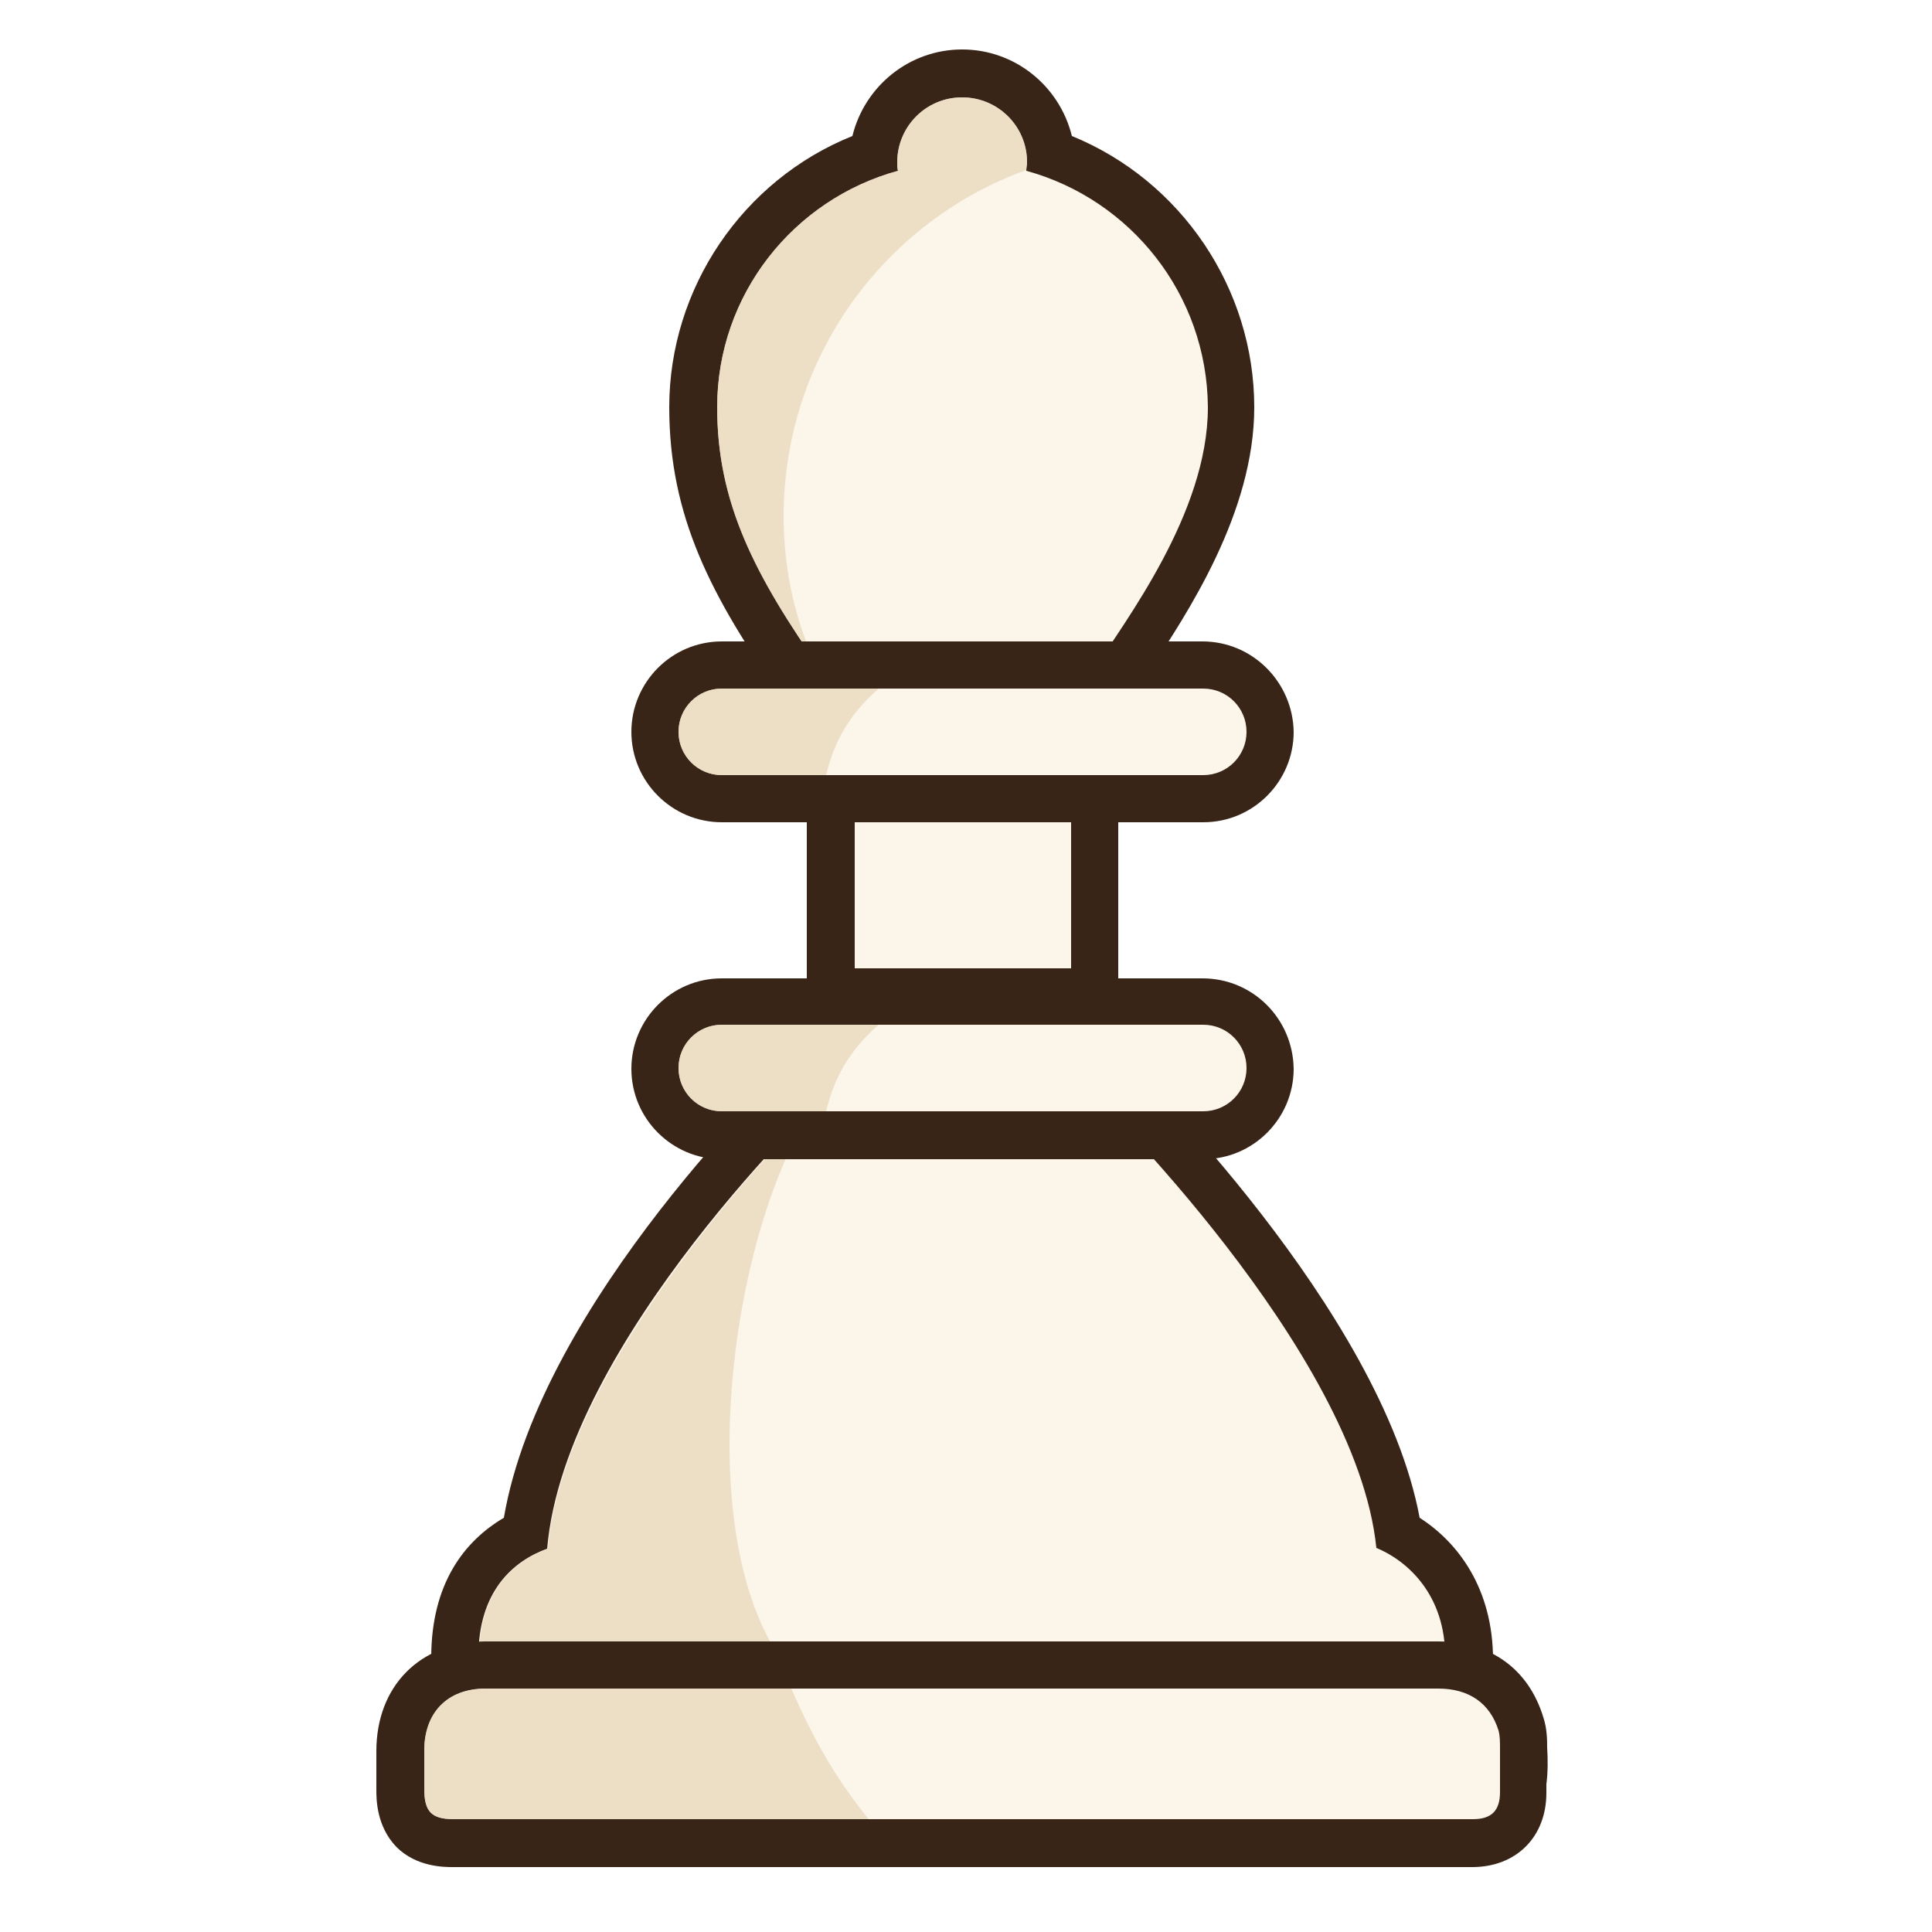
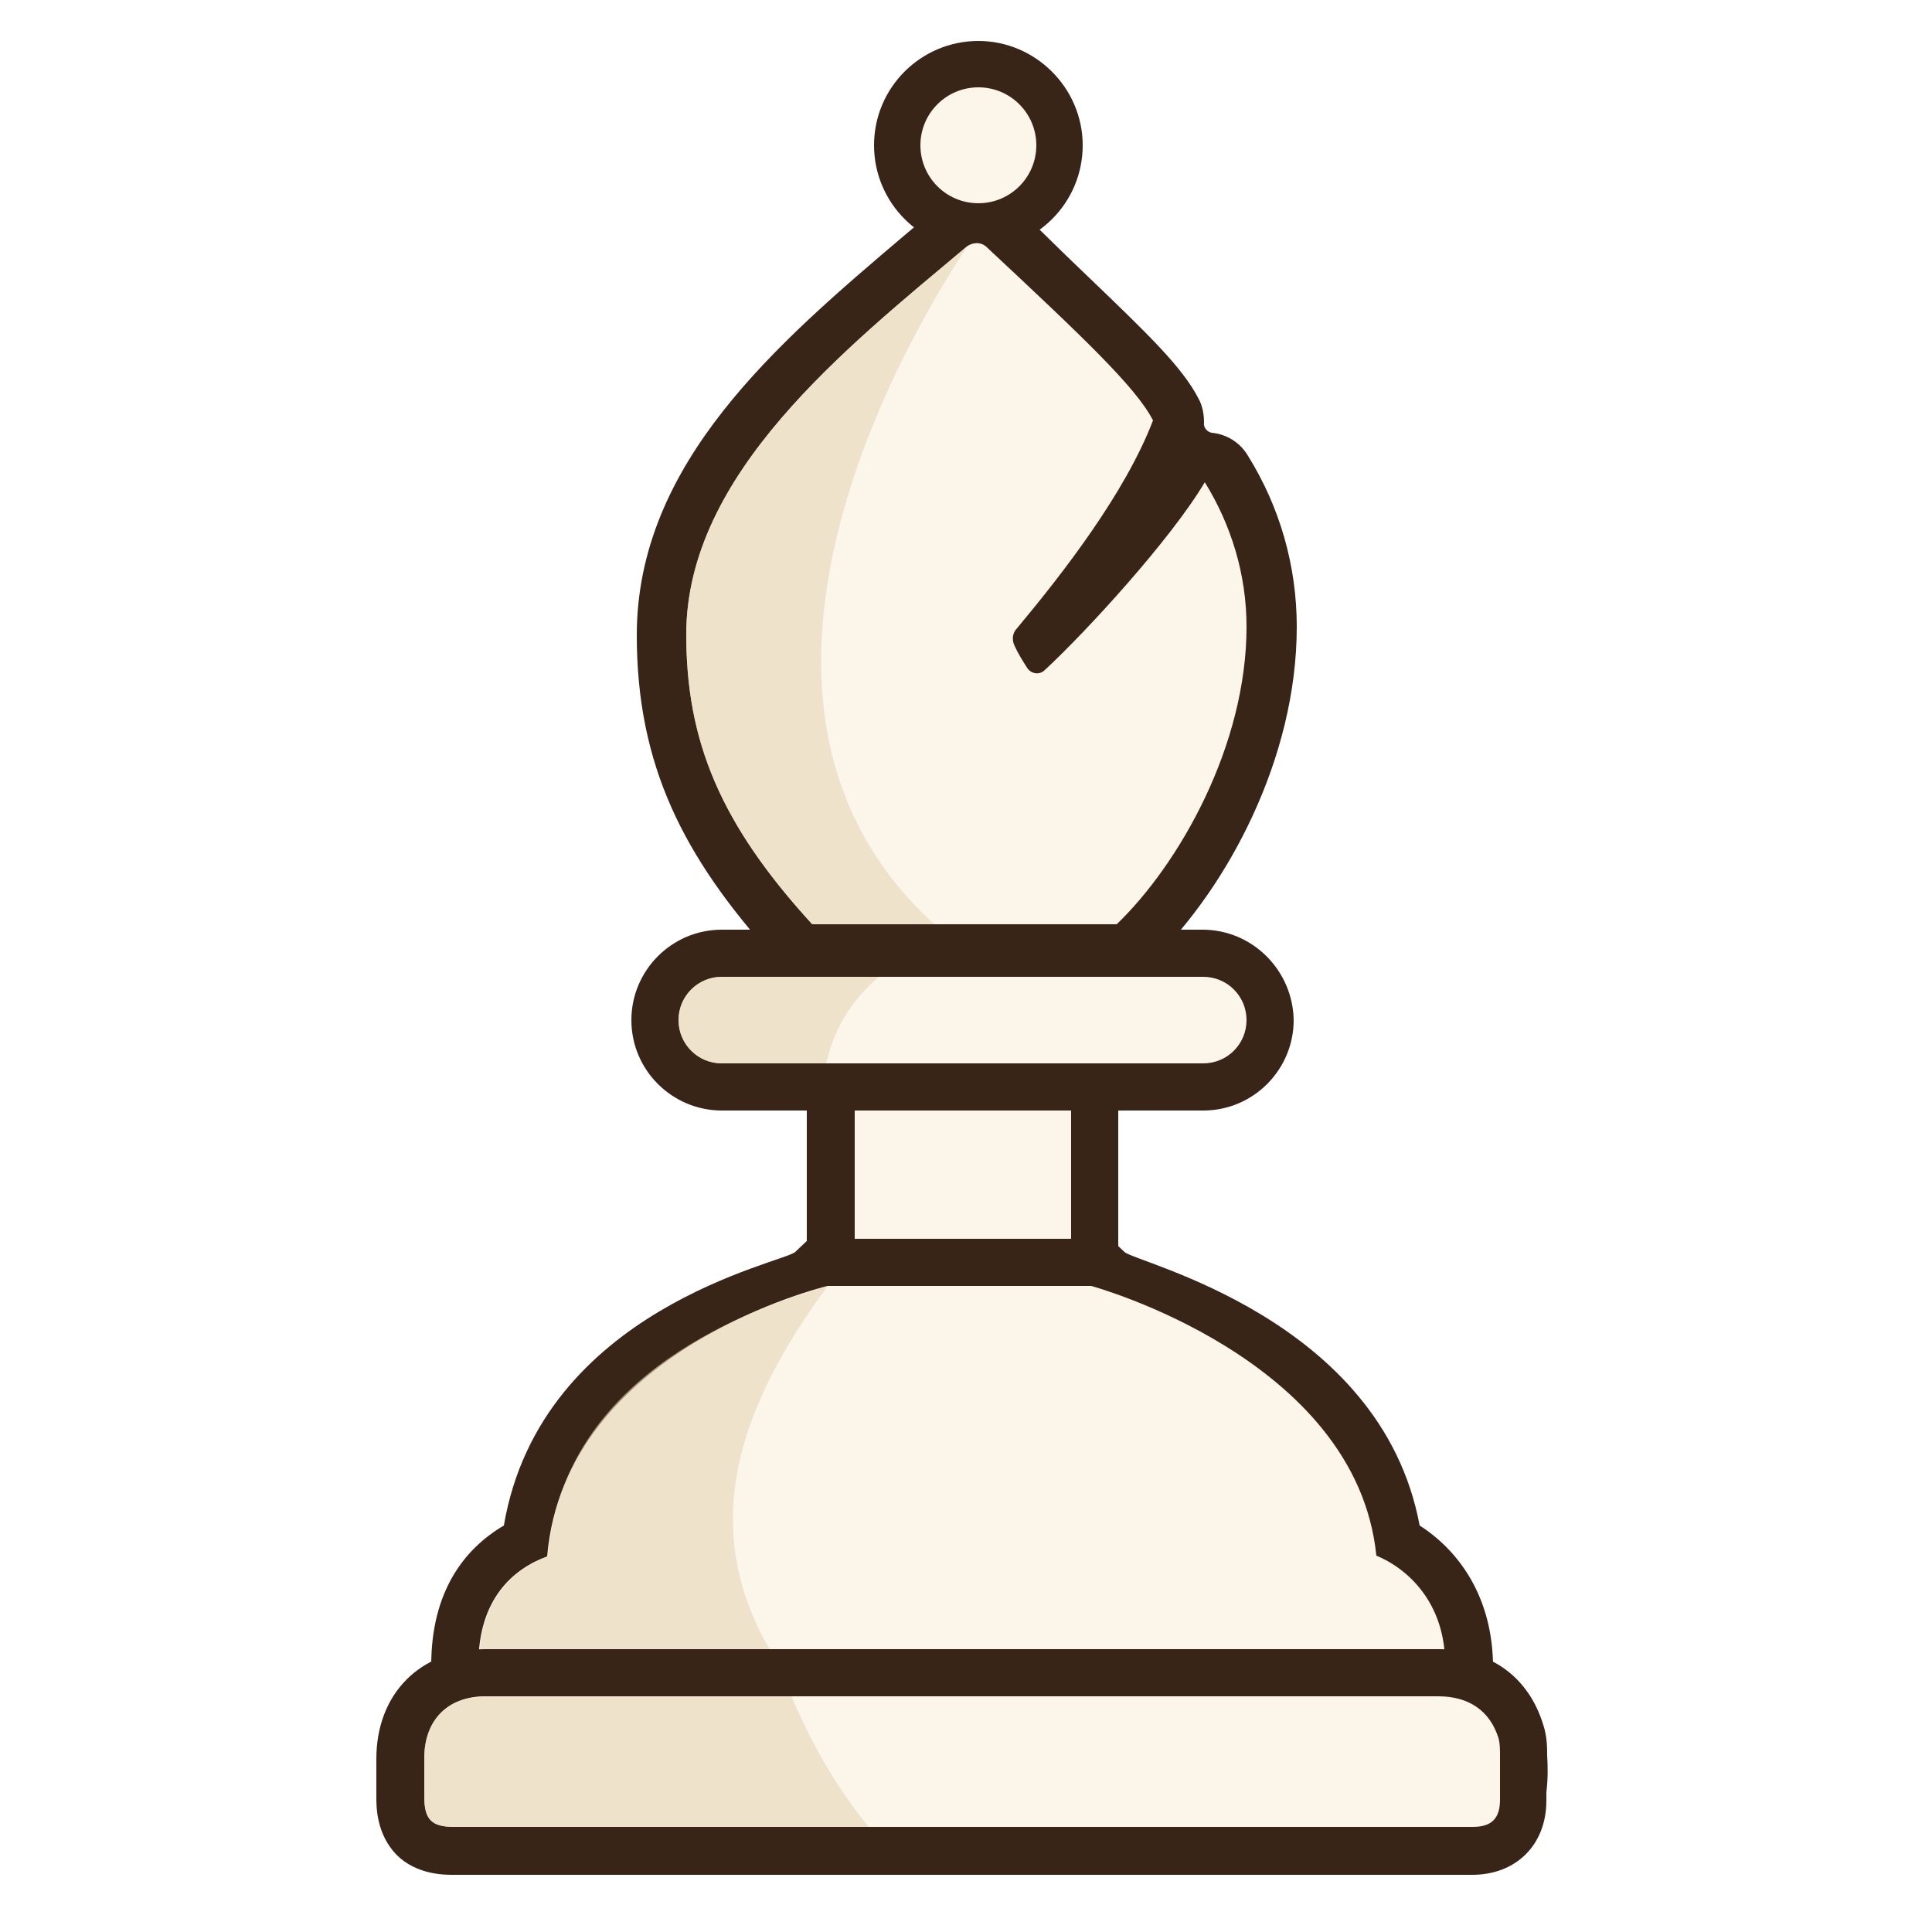
<svg xmlns="http://www.w3.org/2000/svg" version="1.1" id="Capa_1" x="0px" y="0px" viewBox="0 0 250 250" style="enable-background:new 0 0 250 250;" xml:space="preserve">
  <style type="text/css">
- 	.st0{fill:#382517;}
- 	.st1{fill:#FBF5EA;}
- 	.st2{opacity:0.7;fill:#E7D5B6;}
+ 	.st0{fill:#FBF5EA;}
+ 	.st1{fill:#382517;}
+ 	.st2{opacity:0.6;}
+ 	.st3{fill:#E7D5B6;}
+ 	.st4{opacity:0.6;enable-background:new    ;}
+ 	.st5{opacity:0.6;fill:#E7D5B6;enable-background:new    ;}
</style>
  <g>
-     <path class="st0" d="M183.7,196.4c-5-26.9-36.8-58-38.2-59.4l-1.8-1.7h-39l-1.8,1.7c-1.4,1.4-32.9,31.3-37.7,59.4   c-5.1,3-9.4,8.5-9.4,18.1l0,8.1h6.1l131.3,0v-7.8C193.2,205.6,188.7,199.6,183.7,196.4z" />
-     <path class="st1" d="M178.1,200.3c-2.6-25.6-36.9-58.9-36.9-58.9h-34.1c0,0-34,32-36.3,59c-4.4,1.6-8.9,5.5-8.9,14l125.1,0.2   C187.1,206.3,182,201.9,178.1,200.3z" />
-     <rect x="104.4" y="97" class="st0" width="40.3" height="34.4" />
-     <rect x="110.6" y="103.1" class="st1" width="28" height="22.2" />
-     <path class="st0" d="M138.7,17.6c-1.6-6.5-7.4-11.2-14.2-11.2c-6.8,0-12.6,4.7-14.2,11.2c-14.2,5.7-23.7,19.7-23.7,35.1   c0,14.1,5.4,24.5,14.7,37.7l1.8,2.6h41.6l1.8-2.9c0.5-0.9,1.2-1.9,2-3l0.1-0.1c5.1-7.7,13.7-20.7,13.7-34.3   C162.3,37.4,152.9,23.4,138.7,17.6z" />
-     <path class="st1" d="M132.8,22.1c0-0.4,0.1-0.7,0.1-1.1c0-4.7-3.8-8.4-8.4-8.4c-4.7,0-8.4,3.8-8.4,8.4c0,0.4,0,0.8,0.1,1.1   c-13.5,3.7-23.4,16-23.4,30.6c0,12.3,4.8,21.7,13.6,34.2c0,0,31.4,0,35,0c4.2-6.6,14.9-20.5,14.9-34.2   C156.2,38.1,146.3,25.8,132.8,22.1z" />
-     <path class="st2" d="M105.7,142.8c-7.8,7.9-32.9,35-34.8,57.6c-4.4,1.6-8.9,5.5-8.9,14l38.9,0.1C88.9,196.5,95.3,157,105.7,142.8z" />
-     <path class="st0" d="M200.2,226.1L200.2,226.1c0-0.9,0-2.4-0.5-3.9c-1.9-6.2-6.8-9.8-13.6-9.8l-119.6,0l-1.2,0c-0.9,0-1.8,0-2.6,0   c-8.4,0.1-14,5.8-14,14.2l0,5c0,1.2,0,4.7,2.6,7.4c2.6,2.6,6.2,2.6,7.3,2.6h131.9c5.7,0,9.6-3.9,9.6-9.6l0-1.1   C200.3,229.3,200.3,227.7,200.2,226.1z" />
-     <path class="st1" d="M124.5,235.4c-21.9,0-43.9,0-65.8,0c-2.9,0-3.8-1-3.8-3.9c0-1.7,0-3.3,0-5c0-4.9,3-8,7.9-8c1.2,0,2.5,0,3.7,0   c39.9,0,79.7,0,119.6,0c4,0,6.7,1.9,7.8,5.4c0.2,0.7,0.2,1.5,0.2,2.3c0,1.9,0,3.8,0,5.7c0,2.4-1.1,3.5-3.5,3.5   C168.6,235.4,146.6,235.4,124.5,235.4z" />
-     <path class="st2" d="M101.4,66.8c0-20.6,13.1-38.2,31.4-44.8c0-0.3,0.1-0.7,0.1-1c0-4.7-3.8-8.4-8.4-8.4c-4.7,0-8.4,3.8-8.4,8.4   c0,0.4,0,0.8,0.1,1.1c-13.5,3.7-23.4,16-23.4,30.6c0,11.7,4.3,20.7,12.3,32.3C102.7,79.4,101.4,73.3,101.4,66.8z" />
-     <path class="st2" d="M102.4,218.5c-11.3,0-24.6,0-35.9,0c-1.2,0-2.5,0-3.7,0c-4.9,0.1-7.9,3.1-7.9,8c0,1.7,0,3.3,0,5   c0,2.9,1,3.9,3.8,3.9c10.4,0,43.3,0,53.7,0C108.7,230.8,105.7,226.1,102.4,218.5z" />
+     <circle class="st0" cx="126.6" cy="18.8" r="7.5" />
+     <path class="st1" d="M126.6,32.3c-7.5,0-13.5-6.1-13.5-13.5c0-7.5,6.1-13.5,13.5-13.5s13.5,6.1,13.5,13.5   C140.1,26.3,134,32.3,126.6,32.3z M126.6,17.3c-0.8,0-1.5,0.7-1.5,1.5s0.7,1.5,1.5,1.5s1.5-0.7,1.5-1.5   C128.1,17.9,127.4,17.3,126.6,17.3z" />
+   </g>
+   <g>
    <g>
-       <path class="st0" d="M155.6,83H93.4c-6.5,0-11.7,5.3-11.7,11.7c0,6.5,5.3,11.7,11.7,11.7h62.3c6.5,0,11.7-5.3,11.7-11.7    C167.3,88.3,162.1,83,155.6,83z" />
-       <path class="st1" d="M93.4,100.3h62.3c3.1,0,5.6-2.5,5.6-5.6c0-3.1-2.5-5.6-5.6-5.6H93.4c-3.1,0-5.6,2.5-5.6,5.6    C87.8,97.8,90.3,100.3,93.4,100.3z" />
-       <path class="st2" d="M93.4,100.3h13.5c1-4.2,2.9-7.8,6.8-11.2H93.4c-3.1,0-5.6,2.5-5.6,5.6S90.3,100.3,93.4,100.3z" />
+       <path class="st1" d="M161.5,59c-1-1.7-2.7-2.8-4.7-3c-0.6-0.1-1.1-0.7-1-1.3c0-1.1-0.2-2.2-0.7-3.1c-2.1-4.1-6.7-8.5-14.2-15.7    c-3.8-3.6-8.2-8-13.3-13c-0.5-0.5-1.2-0.5-1.7-0.1c-2.9,2.6-5.8,5.1-8.8,7.6c-16.5,14-34.7,29.5-34.7,51.8    c0,16.8,6,28.6,17.6,41.5c1.5,1.6,3.6,2.5,5.7,2.5H144c2.1,0,4-0.8,5.5-2.3c9.2-9.1,18.3-25.6,18.3-42.8    C167.8,73.2,165.6,65.6,161.5,59z M126.1,39.6c2,1.9,3.8,3.7,5.6,5.4l0.2,0.1c3.7,3.6,7.3,7,9.5,9.5c0.3,0.4,0.4,0.9,0.2,1.4    c-3.1,6.3-9.1,14.8-15,21.4c-2.1,2.3-2.6,5.7-1.3,8.5c1.4,3,3.3,5.6,3.5,5.9c1.7,2.3,4.7,3.2,7.4,2.2c5.1-1.8,11.3-8.7,16.4-15.3    c0.7-0.9,2.2-0.5,2.3,0.7c0,0.5,0.1,1.1,0.1,1.6c0,11.9-6.3,24.3-12.6,31.6c-0.2,0.3-0.6,0.4-1,0.4h-32.6c-0.4,0-0.7-0.2-1-0.5    c-8.1-9.7-11.4-18.9-11.4-31.5c0-16.2,14.1-28.2,29.1-40.9L126.1,39.6z" />
    </g>
    <g>
-       <path class="st0" d="M155.6,126.6H93.4c-6.5,0-11.7,5.3-11.7,11.7c0,6.5,5.3,11.7,11.7,11.7h62.3c6.5,0,11.7-5.3,11.7-11.7    C167.3,131.8,162.1,126.6,155.6,126.6z" />
-       <path class="st1" d="M93.4,143.8h62.3c3.1,0,5.6-2.5,5.6-5.6s-2.5-5.6-5.6-5.6H93.4c-3.1,0-5.6,2.5-5.6,5.6S90.3,143.8,93.4,143.8    z" />
-       <path class="st2" d="M93.4,143.8h13.5c1-4.2,2.9-7.8,6.8-11.2H93.4c-3.1,0-5.6,2.5-5.6,5.6S90.3,143.8,93.4,143.8z" />
+       <path class="st1" d="M183.7,197.4c-5-26.9-36.8-34-38.2-35.4l-1.8-1.7h-39l-1.8,1.7c-1.4,1.4-32.9,7.3-37.7,35.4    c-5.1,3-9.4,8.5-9.4,18.1v8.1h6.1h131.3v-7.8C193.2,206.6,188.7,200.6,183.7,197.4z" />
+     </g>
+     <g>
+       <path class="st0" d="M178.1,201.3c-2.6-25.6-36.9-34.9-36.9-34.9h-34.1c0,0-34,8-36.3,35c-4.4,1.6-8.9,5.5-8.9,14l125.1,0.2    C187.1,207.3,182,202.9,178.1,201.3z" />
+     </g>
+     <g>
+       <rect x="104.4" y="132" class="st1" width="40.3" height="34.4" />
+     </g>
+     <g>
+       <rect x="110.6" y="128.1" class="st0" width="28" height="32.2" />
+     </g>
+     <g>
+       <g>
+         <path class="st0" d="M127.7,32c-0.7-0.7-1.8-0.7-2.6-0.1C109.5,45,88.8,61.3,88.8,82.1c0,13.8,4.4,24.5,16.3,37.5h39.4     c8.1-7.8,16.8-23.1,16.8-38.5c0-6.8-2-13.2-5.4-18.7c-4.4,7.4-15.3,19.3-20.7,24.3c-0.7,0.7-1.8,0.5-2.3-0.3s-1.1-1.7-1.6-2.8     c-0.4-0.8-0.3-1.7,0.3-2.3c6-7.2,14-17.5,17.6-26.9C147,50.1,140,43.5,127.7,32z" />
+       </g>
+     </g>
+     <g class="st2">
+       <g>
+         <path class="st3" d="M125.1,31.9C109.5,45,88.8,61.3,88.8,82.1c0,13.8,4.4,24.5,16.3,37.5h15.8C85.3,87.2,125.9,31.3,125.1,31.9z     " />
+       </g>
+     </g>
+     <g class="st4">
+       <path class="st3" d="M107.1,166.4c-12.2,3.6-34.3,12.4-36.2,35c-4.4,1.6-8.9,5.5-8.9,14l38.9,0.1    C88.9,197.5,96.7,180.6,107.1,166.4z" />
+     </g>
+     <path class="st1" d="M200.2,227.1L200.2,227.1c0-0.9,0-2.4-0.5-3.9c-1.9-6.2-6.8-9.8-13.6-9.8H66.5h-1.2c-0.9,0-1.8,0-2.6,0   c-8.4,0.1-14,5.8-14,14.2v5c0,1.2,0,4.7,2.6,7.4c2.6,2.6,6.2,2.6,7.3,2.6h131.9c5.7,0,9.6-3.9,9.6-9.6v-1.1   C200.3,230.3,200.3,228.7,200.2,227.1z" />
+     <path class="st0" d="M124.5,236.4c-21.9,0-43.9,0-65.8,0c-2.9,0-3.8-1-3.8-3.9c0-1.7,0-3.3,0-5c0-4.9,3-8,7.9-8c1.2,0,2.5,0,3.7,0   c39.9,0,79.7,0,119.6,0c4,0,6.7,1.9,7.8,5.4c0.2,0.7,0.2,1.5,0.2,2.3c0,1.9,0,3.8,0,5.7c0,2.4-1.1,3.5-3.5,3.5   C168.6,236.4,146.6,236.4,124.5,236.4z" />
+     <path class="st5" d="M102.4,219.5c-11.3,0-24.6,0-35.9,0c-1.2,0-2.5,0-3.7,0c-4.9,0.1-7.9,3.1-7.9,8c0,1.7,0,3.3,0,5   c0,2.9,1,3.9,3.8,3.9c10.4,0,43.3,0,53.7,0C108.7,231.8,105.7,227.1,102.4,219.5z" />
+     <g>
+       <g>
+         <path class="st1" d="M155.6,120.3H93.4c-6.5,0-11.7,5.3-11.7,11.7c0,6.5,5.3,11.7,11.7,11.7h62.3c6.5,0,11.7-5.3,11.7-11.7     C167.3,125.6,162.1,120.3,155.6,120.3z" />
+       </g>
+       <g>
+         <path class="st0" d="M93.4,137.6h62.3c3.1,0,5.6-2.5,5.6-5.6s-2.5-5.6-5.6-5.6H93.4c-3.1,0-5.6,2.5-5.6,5.6     S90.3,137.6,93.4,137.6z" />
+       </g>
+       <g class="st4">
+         <path class="st3" d="M93.4,137.6h13.5c1-4.2,2.9-7.8,6.8-11.2H93.4c-3.1,0-5.6,2.5-5.6,5.6C87.8,135.1,90.3,137.6,93.4,137.6z" />
+       </g>
    </g>
  </g>
+   <g>
+     <circle class="st0" cx="126.6" cy="18.8" r="7.5" />
+   </g>
</svg>
